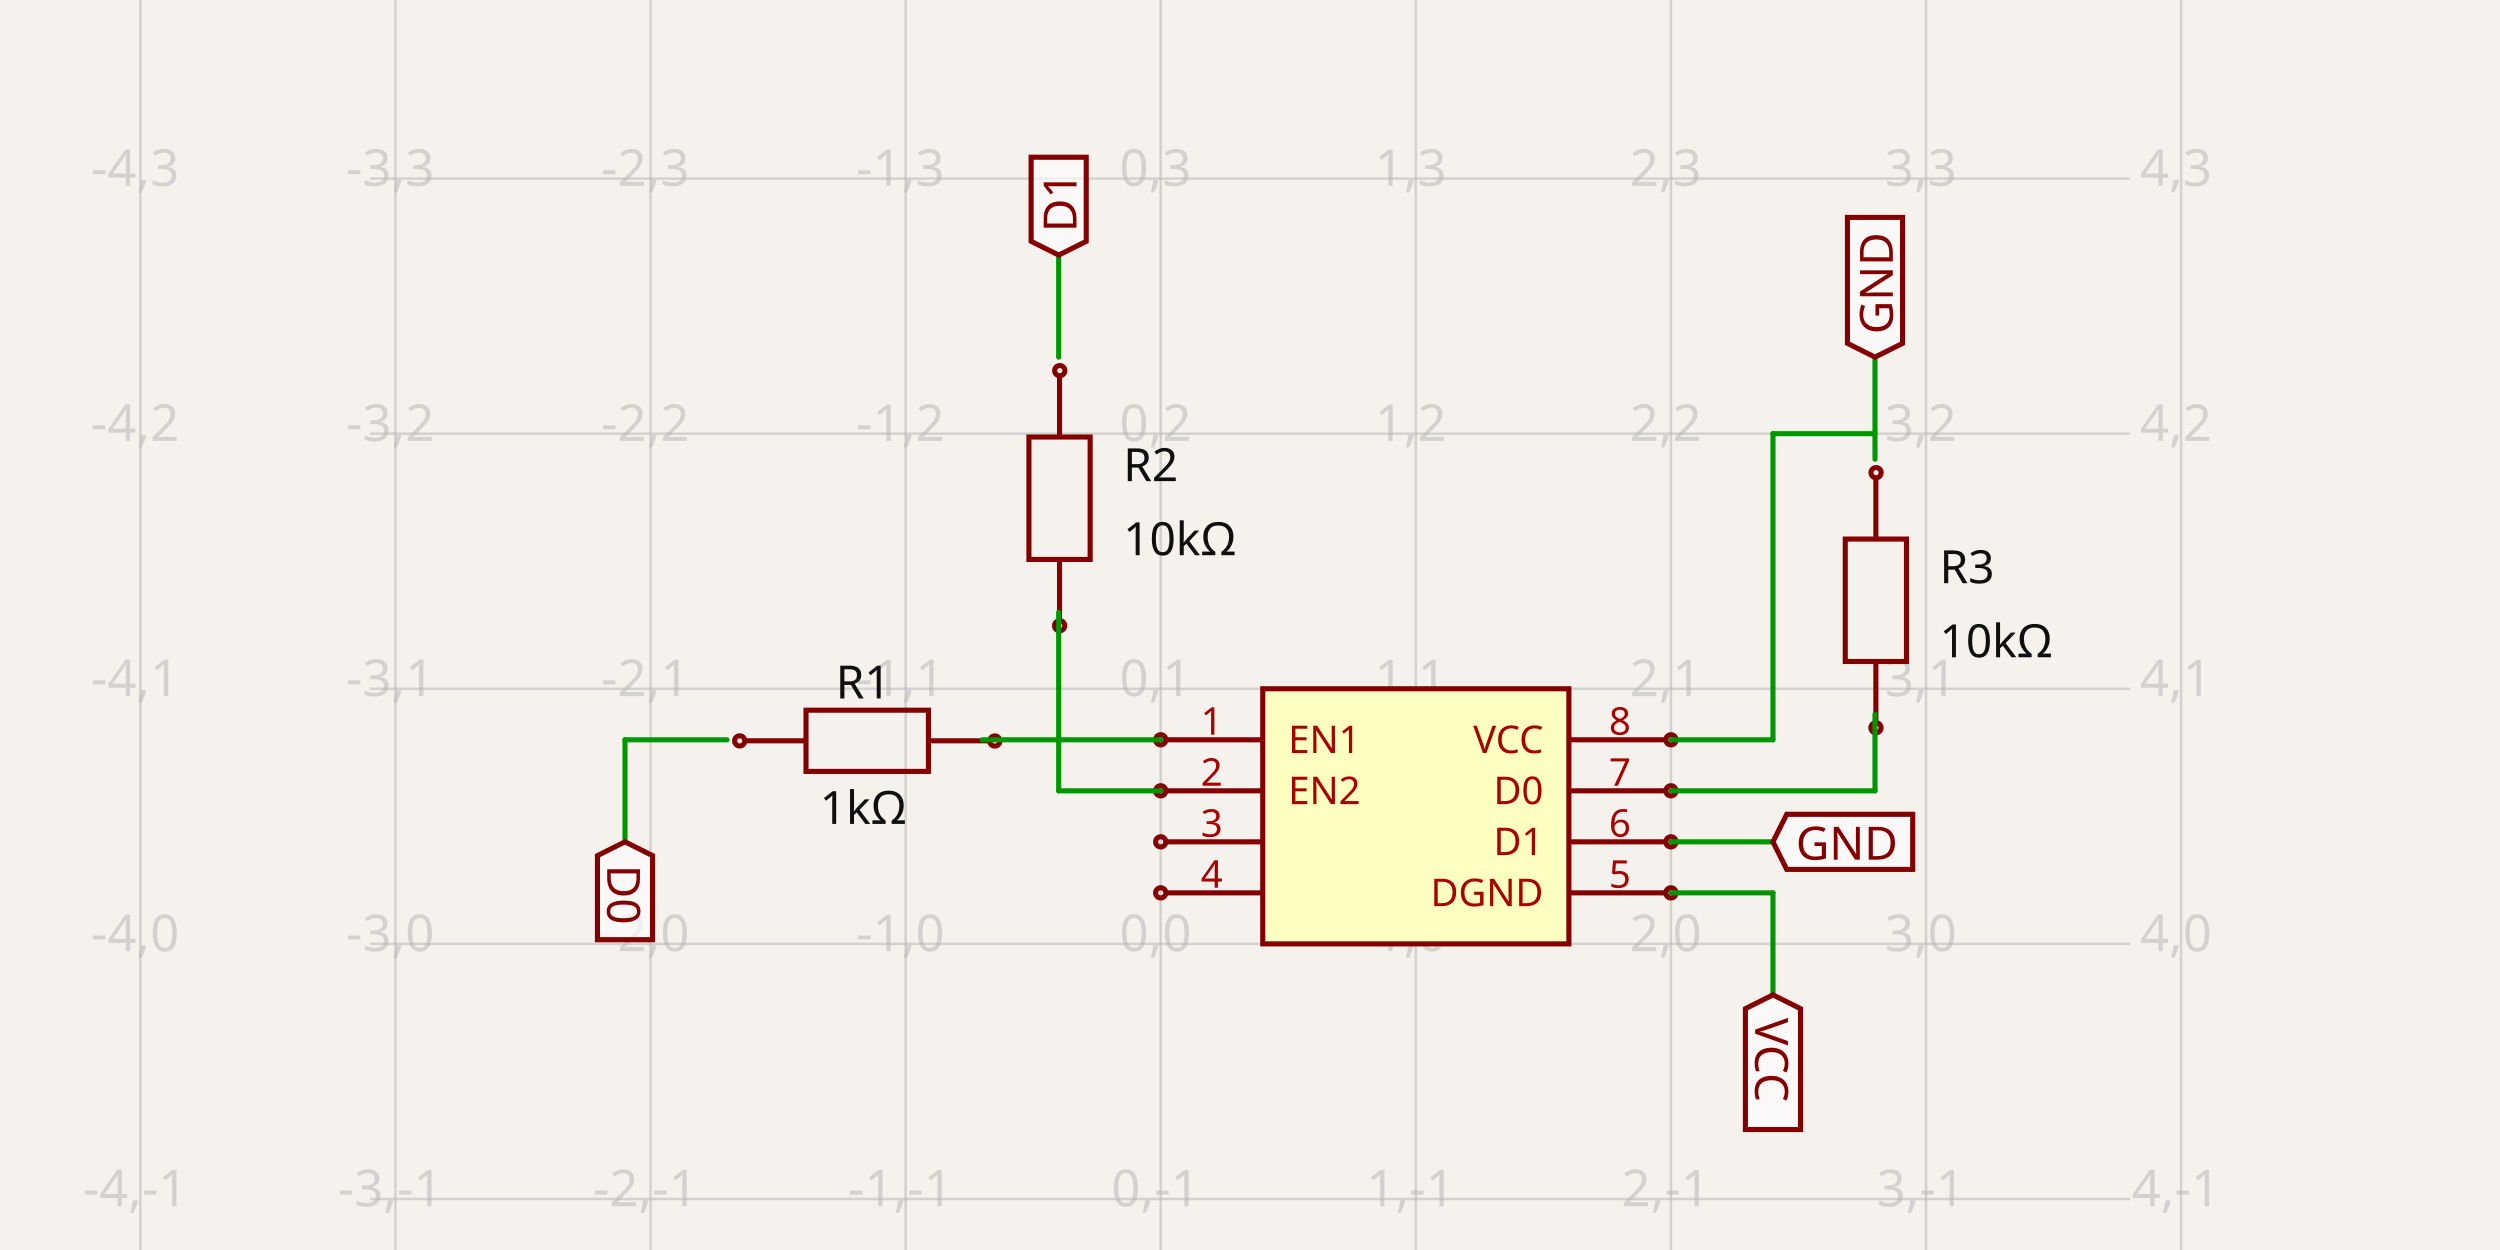
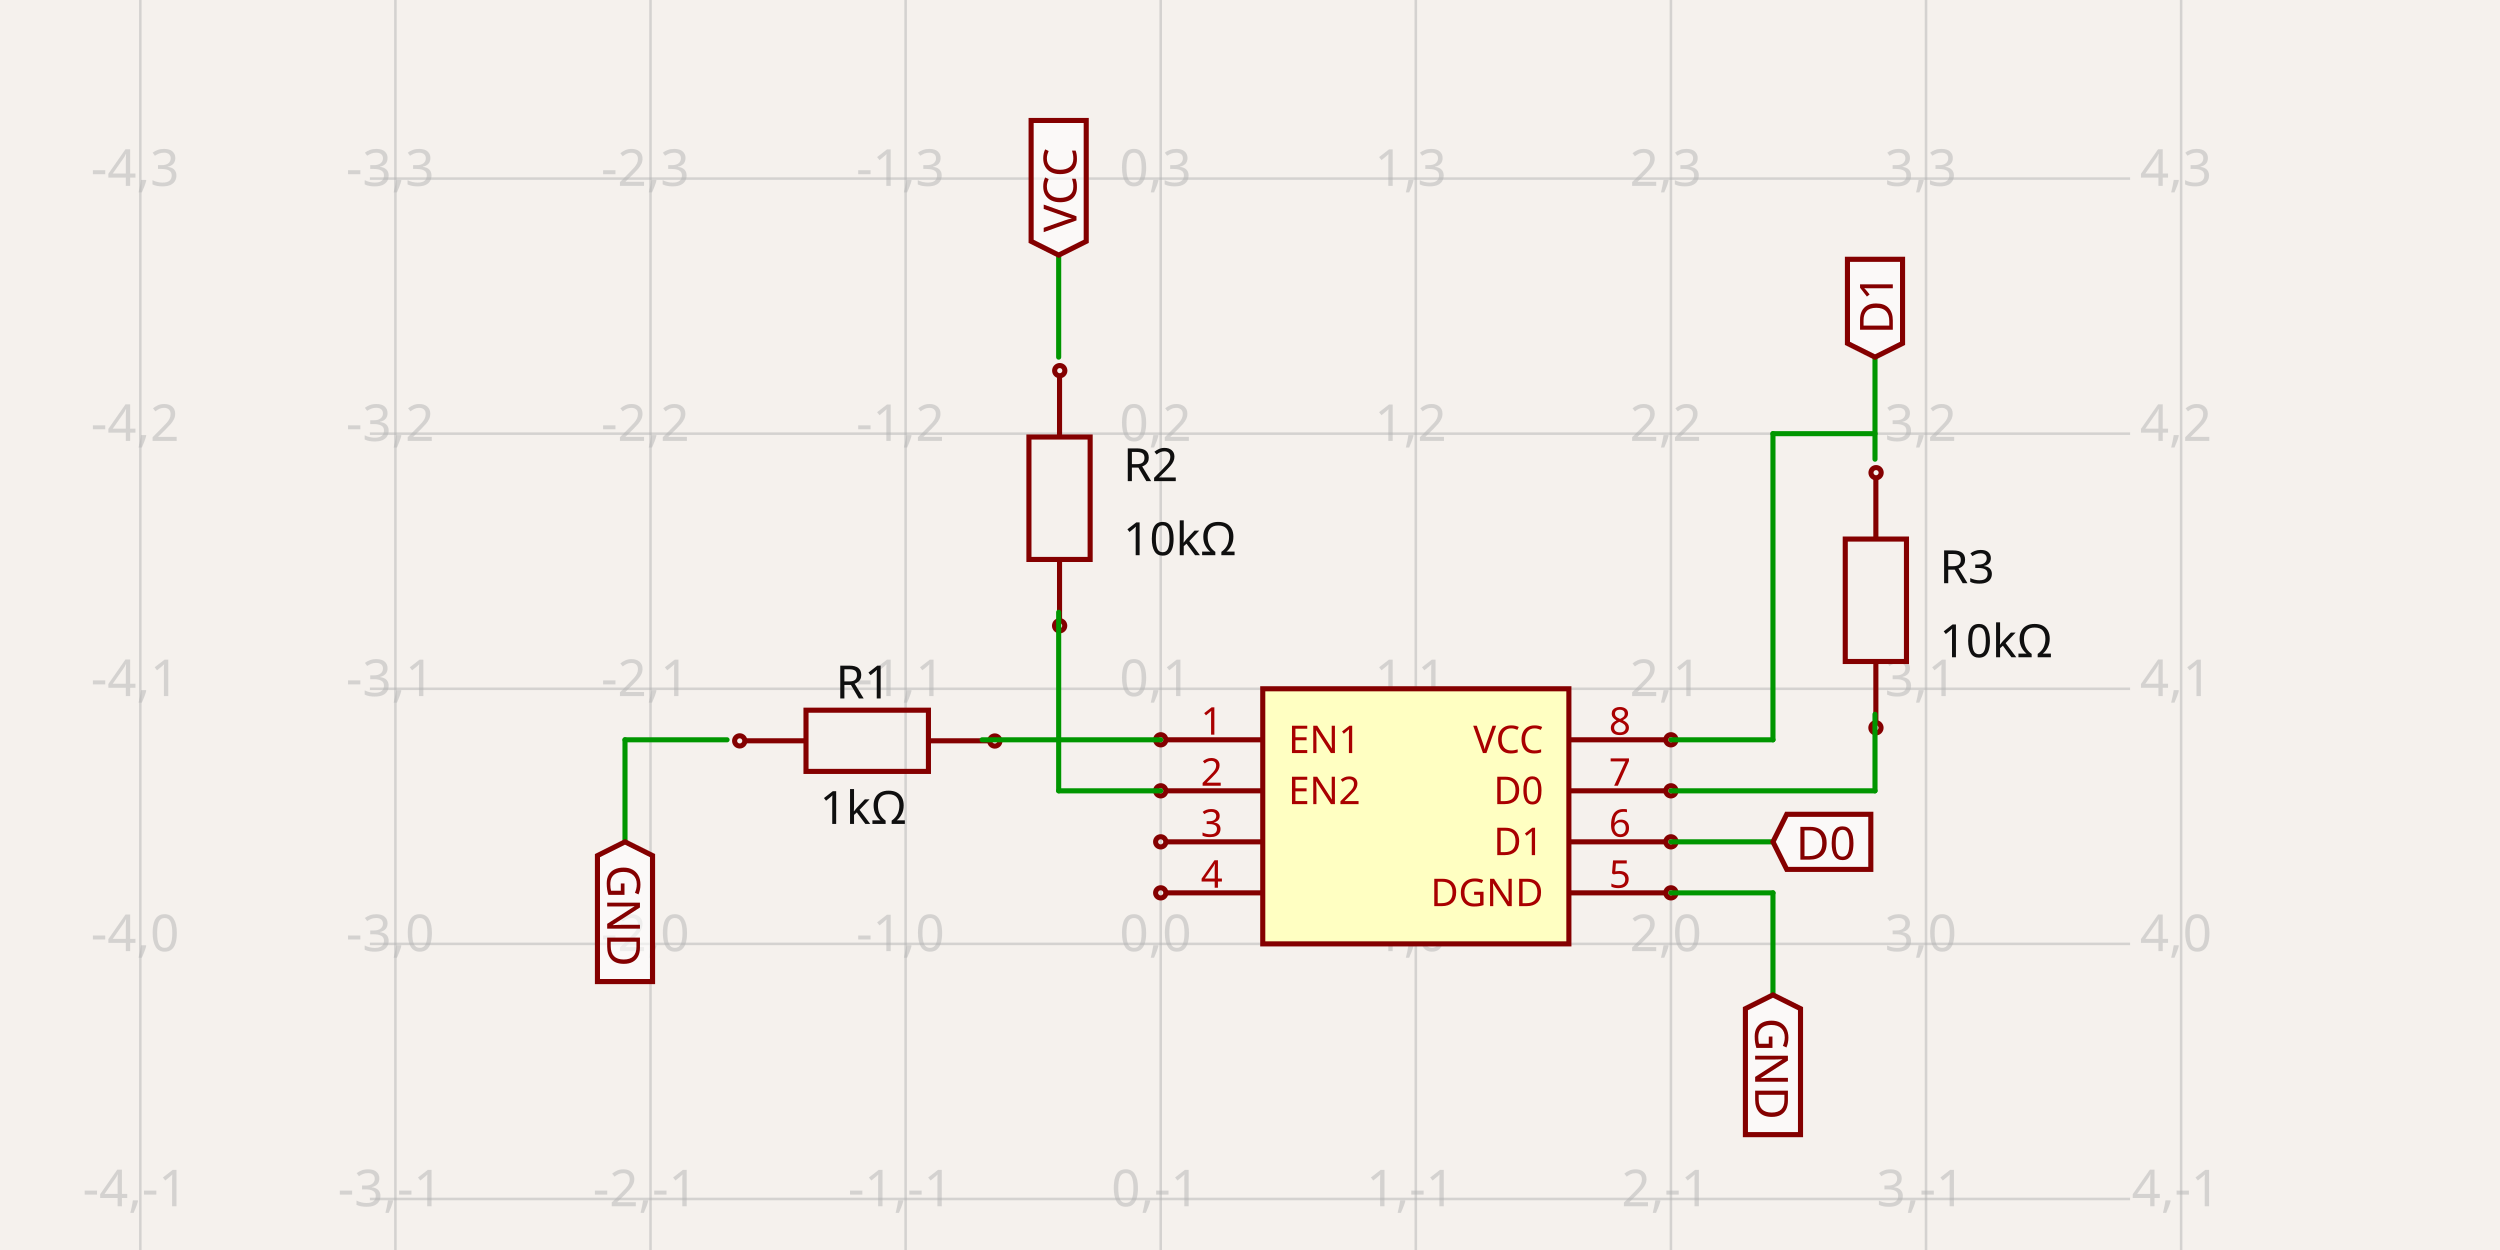
<svg xmlns="http://www.w3.org/2000/svg" width="1200" height="600" style="background-color: rgb(245, 241, 237)" data-real-to-screen-transform="matrix(122.4489795918,0,0,-122.4489795918,557.1428571429,453.0612244898)">
  <style>
              .boundary { fill: rgb(245, 241, 237); }
              .schematic-boundary { fill: none; stroke: #fff; }
              .component { fill: none; stroke: rgb(132, 0, 0); }
              .chip { fill: rgb(255, 255, 194); stroke: rgb(132, 0, 0); }
              .component-pin { fill: none; stroke: rgb(132, 0, 0); }
              .trace:hover {
                filter: invert(1);
              }
              .trace:hover .trace-crossing-outline {
                opacity: 0;
              }
              .text { font-family: sans-serif; fill: rgb(0, 150, 0); }
              .pin-number { fill: rgb(169, 0, 0); }
              .port-label { fill: rgb(0, 100, 100); }
              .component-name { fill: rgb(0, 100, 100); }
            </style>
  <rect class="boundary" x="0" y="0" width="1200" height="600" />
  <g class="grid">
    <line x1="67.347" y1="600" x2="67.347" y2="1.4000534065417014e-10" stroke="rgb(181, 181, 181)" stroke-width="1.224" stroke-opacity="0.5" />
    <line x1="189.796" y1="600" x2="189.796" y2="1.4000534065417014e-10" stroke="rgb(181, 181, 181)" stroke-width="1.224" stroke-opacity="0.5" />
    <line x1="312.245" y1="600" x2="312.245" y2="1.4000534065417014e-10" stroke="rgb(181, 181, 181)" stroke-width="1.224" stroke-opacity="0.5" />
    <line x1="434.694" y1="600" x2="434.694" y2="1.4000534065417014e-10" stroke="rgb(181, 181, 181)" stroke-width="1.224" stroke-opacity="0.5" />
    <line x1="557.143" y1="600" x2="557.143" y2="1.4000534065417014e-10" stroke="rgb(181, 181, 181)" stroke-width="1.224" stroke-opacity="0.5" />
    <line x1="679.592" y1="600" x2="679.592" y2="1.4000534065417014e-10" stroke="rgb(181, 181, 181)" stroke-width="1.224" stroke-opacity="0.5" />
    <line x1="802.041" y1="600" x2="802.041" y2="1.4000534065417014e-10" stroke="rgb(181, 181, 181)" stroke-width="1.224" stroke-opacity="0.5" />
    <line x1="924.49" y1="600" x2="924.49" y2="1.4000534065417014e-10" stroke="rgb(181, 181, 181)" stroke-width="1.224" stroke-opacity="0.5" />
    <line x1="1046.939" y1="600" x2="1046.939" y2="1.4000534065417014e-10" stroke="rgb(181, 181, 181)" stroke-width="1.224" stroke-opacity="0.5" />
    <line x1="177.551" y1="697.959" x2="1022.449" y2="697.959" stroke="rgb(181, 181, 181)" stroke-width="1.224" stroke-opacity="0.5" />
    <line x1="177.551" y1="575.51" x2="1022.449" y2="575.51" stroke="rgb(181, 181, 181)" stroke-width="1.224" stroke-opacity="0.5" />
    <line x1="177.551" y1="453.061" x2="1022.449" y2="453.061" stroke="rgb(181, 181, 181)" stroke-width="1.224" stroke-opacity="0.5" />
    <line x1="177.551" y1="330.612" x2="1022.449" y2="330.612" stroke="rgb(181, 181, 181)" stroke-width="1.224" stroke-opacity="0.5" />
    <line x1="177.551" y1="208.163" x2="1022.449" y2="208.163" stroke="rgb(181, 181, 181)" stroke-width="1.224" stroke-opacity="0.5" />
    <line x1="177.551" y1="85.714" x2="1022.449" y2="85.714" stroke="rgb(181, 181, 181)" stroke-width="1.224" stroke-opacity="0.5" />
    <line x1="177.551" y1="-36.735" x2="1022.449" y2="-36.735" stroke="rgb(181, 181, 181)" stroke-width="1.224" stroke-opacity="0.5" />
    <text x="64.847" y="692.959" fill="rgb(181, 181, 181)" font-size="24.49" fill-opacity="0.5" text-anchor="middle" dominant-baseline="middle" font-family="sans-serif">-4,-2</text>
    <text x="64.847" y="570.51" fill="rgb(181, 181, 181)" font-size="24.49" fill-opacity="0.5" text-anchor="middle" dominant-baseline="middle" font-family="sans-serif">-4,-1</text>
    <text x="64.847" y="448.061" fill="rgb(181, 181, 181)" font-size="24.49" fill-opacity="0.5" text-anchor="middle" dominant-baseline="middle" font-family="sans-serif">-4,0</text>
    <text x="64.847" y="325.612" fill="rgb(181, 181, 181)" font-size="24.49" fill-opacity="0.5" text-anchor="middle" dominant-baseline="middle" font-family="sans-serif">-4,1</text>
    <text x="64.847" y="203.163" fill="rgb(181, 181, 181)" font-size="24.49" fill-opacity="0.5" text-anchor="middle" dominant-baseline="middle" font-family="sans-serif">-4,2</text>
    <text x="64.847" y="80.714" fill="rgb(181, 181, 181)" font-size="24.49" fill-opacity="0.5" text-anchor="middle" dominant-baseline="middle" font-family="sans-serif">-4,3</text>
    <text x="64.847" y="-41.735" fill="rgb(181, 181, 181)" font-size="24.49" fill-opacity="0.5" text-anchor="middle" dominant-baseline="middle" font-family="sans-serif">-4,4</text>
    <text x="187.296" y="692.959" fill="rgb(181, 181, 181)" font-size="24.49" fill-opacity="0.5" text-anchor="middle" dominant-baseline="middle" font-family="sans-serif">-3,-2</text>
    <text x="187.296" y="570.51" fill="rgb(181, 181, 181)" font-size="24.49" fill-opacity="0.5" text-anchor="middle" dominant-baseline="middle" font-family="sans-serif">-3,-1</text>
    <text x="187.296" y="448.061" fill="rgb(181, 181, 181)" font-size="24.49" fill-opacity="0.5" text-anchor="middle" dominant-baseline="middle" font-family="sans-serif">-3,0</text>
    <text x="187.296" y="325.612" fill="rgb(181, 181, 181)" font-size="24.49" fill-opacity="0.5" text-anchor="middle" dominant-baseline="middle" font-family="sans-serif">-3,1</text>
    <text x="187.296" y="203.163" fill="rgb(181, 181, 181)" font-size="24.49" fill-opacity="0.5" text-anchor="middle" dominant-baseline="middle" font-family="sans-serif">-3,2</text>
    <text x="187.296" y="80.714" fill="rgb(181, 181, 181)" font-size="24.49" fill-opacity="0.5" text-anchor="middle" dominant-baseline="middle" font-family="sans-serif">-3,3</text>
    <text x="187.296" y="-41.735" fill="rgb(181, 181, 181)" font-size="24.49" fill-opacity="0.5" text-anchor="middle" dominant-baseline="middle" font-family="sans-serif">-3,4</text>
    <text x="309.745" y="692.959" fill="rgb(181, 181, 181)" font-size="24.49" fill-opacity="0.5" text-anchor="middle" dominant-baseline="middle" font-family="sans-serif">-2,-2</text>
    <text x="309.745" y="570.51" fill="rgb(181, 181, 181)" font-size="24.49" fill-opacity="0.5" text-anchor="middle" dominant-baseline="middle" font-family="sans-serif">-2,-1</text>
    <text x="309.745" y="448.061" fill="rgb(181, 181, 181)" font-size="24.49" fill-opacity="0.5" text-anchor="middle" dominant-baseline="middle" font-family="sans-serif">-2,0</text>
    <text x="309.745" y="325.612" fill="rgb(181, 181, 181)" font-size="24.49" fill-opacity="0.5" text-anchor="middle" dominant-baseline="middle" font-family="sans-serif">-2,1</text>
    <text x="309.745" y="203.163" fill="rgb(181, 181, 181)" font-size="24.49" fill-opacity="0.5" text-anchor="middle" dominant-baseline="middle" font-family="sans-serif">-2,2</text>
    <text x="309.745" y="80.714" fill="rgb(181, 181, 181)" font-size="24.49" fill-opacity="0.5" text-anchor="middle" dominant-baseline="middle" font-family="sans-serif">-2,3</text>
    <text x="309.745" y="-41.735" fill="rgb(181, 181, 181)" font-size="24.49" fill-opacity="0.5" text-anchor="middle" dominant-baseline="middle" font-family="sans-serif">-2,4</text>
    <text x="432.194" y="692.959" fill="rgb(181, 181, 181)" font-size="24.49" fill-opacity="0.5" text-anchor="middle" dominant-baseline="middle" font-family="sans-serif">-1,-2</text>
    <text x="432.194" y="570.51" fill="rgb(181, 181, 181)" font-size="24.49" fill-opacity="0.5" text-anchor="middle" dominant-baseline="middle" font-family="sans-serif">-1,-1</text>
    <text x="432.194" y="448.061" fill="rgb(181, 181, 181)" font-size="24.49" fill-opacity="0.5" text-anchor="middle" dominant-baseline="middle" font-family="sans-serif">-1,0</text>
    <text x="432.194" y="325.612" fill="rgb(181, 181, 181)" font-size="24.49" fill-opacity="0.5" text-anchor="middle" dominant-baseline="middle" font-family="sans-serif">-1,1</text>
    <text x="432.194" y="203.163" fill="rgb(181, 181, 181)" font-size="24.49" fill-opacity="0.5" text-anchor="middle" dominant-baseline="middle" font-family="sans-serif">-1,2</text>
    <text x="432.194" y="80.714" fill="rgb(181, 181, 181)" font-size="24.49" fill-opacity="0.5" text-anchor="middle" dominant-baseline="middle" font-family="sans-serif">-1,3</text>
    <text x="432.194" y="-41.735" fill="rgb(181, 181, 181)" font-size="24.49" fill-opacity="0.5" text-anchor="middle" dominant-baseline="middle" font-family="sans-serif">-1,4</text>
    <text x="554.643" y="692.959" fill="rgb(181, 181, 181)" font-size="24.49" fill-opacity="0.5" text-anchor="middle" dominant-baseline="middle" font-family="sans-serif">0,-2</text>
    <text x="554.643" y="570.51" fill="rgb(181, 181, 181)" font-size="24.49" fill-opacity="0.5" text-anchor="middle" dominant-baseline="middle" font-family="sans-serif">0,-1</text>
    <text x="554.643" y="448.061" fill="rgb(181, 181, 181)" font-size="24.49" fill-opacity="0.5" text-anchor="middle" dominant-baseline="middle" font-family="sans-serif">0,0</text>
    <text x="554.643" y="325.612" fill="rgb(181, 181, 181)" font-size="24.49" fill-opacity="0.5" text-anchor="middle" dominant-baseline="middle" font-family="sans-serif">0,1</text>
    <text x="554.643" y="203.163" fill="rgb(181, 181, 181)" font-size="24.49" fill-opacity="0.5" text-anchor="middle" dominant-baseline="middle" font-family="sans-serif">0,2</text>
    <text x="554.643" y="80.714" fill="rgb(181, 181, 181)" font-size="24.49" fill-opacity="0.5" text-anchor="middle" dominant-baseline="middle" font-family="sans-serif">0,3</text>
    <text x="554.643" y="-41.735" fill="rgb(181, 181, 181)" font-size="24.49" fill-opacity="0.5" text-anchor="middle" dominant-baseline="middle" font-family="sans-serif">0,4</text>
    <text x="677.092" y="692.959" fill="rgb(181, 181, 181)" font-size="24.49" fill-opacity="0.5" text-anchor="middle" dominant-baseline="middle" font-family="sans-serif">1,-2</text>
    <text x="677.092" y="570.51" fill="rgb(181, 181, 181)" font-size="24.49" fill-opacity="0.5" text-anchor="middle" dominant-baseline="middle" font-family="sans-serif">1,-1</text>
    <text x="677.092" y="448.061" fill="rgb(181, 181, 181)" font-size="24.49" fill-opacity="0.5" text-anchor="middle" dominant-baseline="middle" font-family="sans-serif">1,0</text>
    <text x="677.092" y="325.612" fill="rgb(181, 181, 181)" font-size="24.49" fill-opacity="0.5" text-anchor="middle" dominant-baseline="middle" font-family="sans-serif">1,1</text>
    <text x="677.092" y="203.163" fill="rgb(181, 181, 181)" font-size="24.49" fill-opacity="0.5" text-anchor="middle" dominant-baseline="middle" font-family="sans-serif">1,2</text>
    <text x="677.092" y="80.714" fill="rgb(181, 181, 181)" font-size="24.49" fill-opacity="0.5" text-anchor="middle" dominant-baseline="middle" font-family="sans-serif">1,3</text>
    <text x="677.092" y="-41.735" fill="rgb(181, 181, 181)" font-size="24.49" fill-opacity="0.5" text-anchor="middle" dominant-baseline="middle" font-family="sans-serif">1,4</text>
    <text x="799.541" y="692.959" fill="rgb(181, 181, 181)" font-size="24.49" fill-opacity="0.5" text-anchor="middle" dominant-baseline="middle" font-family="sans-serif">2,-2</text>
    <text x="799.541" y="570.51" fill="rgb(181, 181, 181)" font-size="24.49" fill-opacity="0.5" text-anchor="middle" dominant-baseline="middle" font-family="sans-serif">2,-1</text>
    <text x="799.541" y="448.061" fill="rgb(181, 181, 181)" font-size="24.49" fill-opacity="0.5" text-anchor="middle" dominant-baseline="middle" font-family="sans-serif">2,0</text>
    <text x="799.541" y="325.612" fill="rgb(181, 181, 181)" font-size="24.49" fill-opacity="0.5" text-anchor="middle" dominant-baseline="middle" font-family="sans-serif">2,1</text>
    <text x="799.541" y="203.163" fill="rgb(181, 181, 181)" font-size="24.49" fill-opacity="0.5" text-anchor="middle" dominant-baseline="middle" font-family="sans-serif">2,2</text>
    <text x="799.541" y="80.714" fill="rgb(181, 181, 181)" font-size="24.49" fill-opacity="0.5" text-anchor="middle" dominant-baseline="middle" font-family="sans-serif">2,3</text>
    <text x="799.541" y="-41.735" fill="rgb(181, 181, 181)" font-size="24.49" fill-opacity="0.5" text-anchor="middle" dominant-baseline="middle" font-family="sans-serif">2,4</text>
    <text x="921.99" y="692.959" fill="rgb(181, 181, 181)" font-size="24.49" fill-opacity="0.5" text-anchor="middle" dominant-baseline="middle" font-family="sans-serif">3,-2</text>
    <text x="921.99" y="570.51" fill="rgb(181, 181, 181)" font-size="24.49" fill-opacity="0.5" text-anchor="middle" dominant-baseline="middle" font-family="sans-serif">3,-1</text>
    <text x="921.99" y="448.061" fill="rgb(181, 181, 181)" font-size="24.49" fill-opacity="0.5" text-anchor="middle" dominant-baseline="middle" font-family="sans-serif">3,0</text>
    <text x="921.99" y="325.612" fill="rgb(181, 181, 181)" font-size="24.49" fill-opacity="0.5" text-anchor="middle" dominant-baseline="middle" font-family="sans-serif">3,1</text>
    <text x="921.99" y="203.163" fill="rgb(181, 181, 181)" font-size="24.49" fill-opacity="0.5" text-anchor="middle" dominant-baseline="middle" font-family="sans-serif">3,2</text>
    <text x="921.99" y="80.714" fill="rgb(181, 181, 181)" font-size="24.49" fill-opacity="0.5" text-anchor="middle" dominant-baseline="middle" font-family="sans-serif">3,3</text>
    <text x="921.99" y="-41.735" fill="rgb(181, 181, 181)" font-size="24.49" fill-opacity="0.5" text-anchor="middle" dominant-baseline="middle" font-family="sans-serif">3,4</text>
    <text x="1044.439" y="692.959" fill="rgb(181, 181, 181)" font-size="24.49" fill-opacity="0.5" text-anchor="middle" dominant-baseline="middle" font-family="sans-serif">4,-2</text>
    <text x="1044.439" y="570.51" fill="rgb(181, 181, 181)" font-size="24.49" fill-opacity="0.5" text-anchor="middle" dominant-baseline="middle" font-family="sans-serif">4,-1</text>
    <text x="1044.439" y="448.061" fill="rgb(181, 181, 181)" font-size="24.49" fill-opacity="0.5" text-anchor="middle" dominant-baseline="middle" font-family="sans-serif">4,0</text>
    <text x="1044.439" y="325.612" fill="rgb(181, 181, 181)" font-size="24.49" fill-opacity="0.5" text-anchor="middle" dominant-baseline="middle" font-family="sans-serif">4,1</text>
    <text x="1044.439" y="203.163" fill="rgb(181, 181, 181)" font-size="24.49" fill-opacity="0.5" text-anchor="middle" dominant-baseline="middle" font-family="sans-serif">4,2</text>
    <text x="1044.439" y="80.714" fill="rgb(181, 181, 181)" font-size="24.49" fill-opacity="0.5" text-anchor="middle" dominant-baseline="middle" font-family="sans-serif">4,3</text>
    <text x="1044.439" y="-41.735" fill="rgb(181, 181, 181)" font-size="24.49" fill-opacity="0.5" text-anchor="middle" dominant-baseline="middle" font-family="sans-serif">4,4</text>
  </g>
  <g data-circuit-json-type="schematic_component" data-schematic-component-id="schematic_component_0">
    <rect class="component chip" x="606.122" y="330.612" width="146.939" height="122.449" stroke-width="2.449px" fill="rgb(255, 255, 194)" stroke="rgb(132, 0, 0)" />
    <rect class="component-overlay" x="606.122" y="330.612" width="146.939" height="122.449" fill="transparent" />
    <line class="component-pin" x1="559.592" y1="355.102" x2="606.122" y2="355.102" stroke-width="2.449px" />
    <circle class="component-pin" cx="557.143" cy="355.102" r="2.449" stroke-width="2.449px" />
    <text class="pin-number" x="581.633" y="352.653" style="font-family: sans-serif;" fill="rgb(169, 0, 0)" text-anchor="middle" dominant-baseline="auto" font-size="18.367px" transform="">1</text>
    <text class="pin-number" x="618.367" y="355.102" style="font-family: sans-serif;" fill="rgb(169, 0, 0)" text-anchor="start" dominant-baseline="middle" font-size="18.367px" transform="">EN1</text>
    <line class="component-pin" x1="559.592" y1="379.592" x2="606.122" y2="379.592" stroke-width="2.449px" />
    <circle class="component-pin" cx="557.143" cy="379.592" r="2.449" stroke-width="2.449px" />
    <text class="pin-number" x="581.633" y="377.143" style="font-family: sans-serif;" fill="rgb(169, 0, 0)" text-anchor="middle" dominant-baseline="auto" font-size="18.367px" transform="">2</text>
    <text class="pin-number" x="618.367" y="379.592" style="font-family: sans-serif;" fill="rgb(169, 0, 0)" text-anchor="start" dominant-baseline="middle" font-size="18.367px" transform="">EN2</text>
    <line class="component-pin" x1="799.592" y1="428.571" x2="753.061" y2="428.571" stroke-width="2.449px" />
    <circle class="component-pin" cx="802.041" cy="428.571" r="2.449" stroke-width="2.449px" />
    <text class="pin-number" x="777.551" y="426.122" style="font-family: sans-serif;" fill="rgb(169, 0, 0)" text-anchor="middle" dominant-baseline="auto" font-size="18.367px" transform="">5</text>
    <text class="pin-number" x="740.816" y="428.571" style="font-family: sans-serif;" fill="rgb(169, 0, 0)" text-anchor="end" dominant-baseline="middle" font-size="18.367px" transform="">DGND</text>
    <line class="component-pin" x1="799.592" y1="404.082" x2="753.061" y2="404.082" stroke-width="2.449px" />
    <circle class="component-pin" cx="802.041" cy="404.082" r="2.449" stroke-width="2.449px" />
    <text class="pin-number" x="777.551" y="401.633" style="font-family: sans-serif;" fill="rgb(169, 0, 0)" text-anchor="middle" dominant-baseline="auto" font-size="18.367px" transform="">6</text>
    <text class="pin-number" x="740.816" y="404.082" style="font-family: sans-serif;" fill="rgb(169, 0, 0)" text-anchor="end" dominant-baseline="middle" font-size="18.367px" transform="">D1</text>
    <line class="component-pin" x1="799.592" y1="379.592" x2="753.061" y2="379.592" stroke-width="2.449px" />
    <circle class="component-pin" cx="802.041" cy="379.592" r="2.449" stroke-width="2.449px" />
    <text class="pin-number" x="777.551" y="377.143" style="font-family: sans-serif;" fill="rgb(169, 0, 0)" text-anchor="middle" dominant-baseline="auto" font-size="18.367px" transform="">7</text>
    <text class="pin-number" x="740.816" y="379.592" style="font-family: sans-serif;" fill="rgb(169, 0, 0)" text-anchor="end" dominant-baseline="middle" font-size="18.367px" transform="">D0</text>
    <line class="component-pin" x1="799.592" y1="355.102" x2="753.061" y2="355.102" stroke-width="2.449px" />
    <circle class="component-pin" cx="802.041" cy="355.102" r="2.449" stroke-width="2.449px" />
    <text class="pin-number" x="777.551" y="352.653" style="font-family: sans-serif;" fill="rgb(169, 0, 0)" text-anchor="middle" dominant-baseline="auto" font-size="18.367px" transform="">8</text>
    <text class="pin-number" x="740.816" y="355.102" style="font-family: sans-serif;" fill="rgb(169, 0, 0)" text-anchor="end" dominant-baseline="middle" font-size="18.367px" transform="">VCC</text>
    <line class="component-pin" x1="559.592" y1="404.082" x2="606.122" y2="404.082" stroke-width="2.449px" />
    <circle class="component-pin" cx="557.143" cy="404.082" r="2.449" stroke-width="2.449px" />
    <text class="pin-number" x="581.633" y="401.633" style="font-family: sans-serif;" fill="rgb(169, 0, 0)" text-anchor="middle" dominant-baseline="auto" font-size="18.367px" transform="">3</text>
    <line class="component-pin" x1="559.592" y1="428.571" x2="606.122" y2="428.571" stroke-width="2.449px" />
    <circle class="component-pin" cx="557.143" cy="428.571" r="2.449" stroke-width="2.449px" />
    <text class="pin-number" x="581.633" y="426.122" style="font-family: sans-serif;" fill="rgb(169, 0, 0)" text-anchor="middle" dominant-baseline="auto" font-size="18.367px" transform="">4</text>
  </g>
  <g data-circuit-json-type="schematic_component" data-schematic-component-id="schematic_component_1">
    <rect class="component-overlay" x="357.497" y="340.892" width="117.535" height="29.384" fill="transparent" />
    <path d="M 357.497 355.584 L 386.881 355.584" stroke="rgb(132, 0, 0)" fill="none" stroke-width="2.449px" />
    <path d="M 445.648 355.584 L 475.032 355.584" stroke="rgb(132, 0, 0)" fill="none" stroke-width="2.449px" />
    <path d="M 416.265 340.892 L 445.648 340.892 L 445.648 370.276 L 386.881 370.276 L 386.881 340.892 L 416.265 340.892" stroke="rgb(132, 0, 0)" fill="none" stroke-width="2.449px" />
    <text x="414.342" y="335.252" fill="rgb(15, 15, 15)" font-family="sans-serif" text-anchor="middle" dominant-baseline="auto" font-size="22.041px">R1</text>
    <text x="414.342" y="378.395" fill="rgb(15, 15, 15)" font-family="sans-serif" text-anchor="middle" dominant-baseline="hanging" font-size="22.041px">1kΩ</text>
    <circle cx="355.061" cy="355.624" r="2.449px" stroke-width="2.449px" fill="none" stroke="rgb(132, 0, 0)" />
    <circle cx="477.51" cy="355.685" r="2.449px" stroke-width="2.449px" fill="none" stroke="rgb(132, 0, 0)" />
  </g>
  <g data-circuit-json-type="schematic_component" data-schematic-component-id="schematic_component_2">
    <rect class="component-overlay" x="493.887" y="180.386" width="29.384" height="117.535" fill="transparent" />
    <path d="M 508.579 297.921 L 508.579 268.537" stroke="rgb(132, 0, 0)" fill="none" stroke-width="2.449px" />
    <path d="M 508.579 209.77 L 508.579 180.386" stroke="rgb(132, 0, 0)" fill="none" stroke-width="2.449px" />
    <path d="M 493.887 239.153 L 493.887 209.77 L 523.27 209.77 L 523.27 268.537 L 493.887 268.537 L 493.887 239.153" stroke="rgb(132, 0, 0)" fill="none" stroke-width="2.449px" />
    <text x="539.188" y="223.307" fill="rgb(15, 15, 15)" font-family="sans-serif" text-anchor="start" dominant-baseline="middle" font-size="22.041px">R2</text>
    <text x="539.188" y="258.845" fill="rgb(15, 15, 15)" font-family="sans-serif" text-anchor="start" dominant-baseline="middle" font-size="22.041px">10kΩ</text>
    <circle cx="508.618" cy="300.357" r="2.449px" stroke-width="2.449px" fill="none" stroke="rgb(132, 0, 0)" />
    <circle cx="508.679" cy="177.908" r="2.449px" stroke-width="2.449px" fill="none" stroke="rgb(132, 0, 0)" />
  </g>
  <g data-circuit-json-type="schematic_component" data-schematic-component-id="schematic_component_3">
    <rect class="component-overlay" x="885.723" y="229.366" width="29.384" height="117.535" fill="transparent" />
    <path d="M 900.415 346.9 L 900.415 317.517" stroke="rgb(132, 0, 0)" fill="none" stroke-width="2.449px" />
    <path d="M 900.415 258.749 L 900.415 229.366" stroke="rgb(132, 0, 0)" fill="none" stroke-width="2.449px" />
    <path d="M 885.723 288.133 L 885.723 258.749 L 915.107 258.749 L 915.107 317.517 L 885.723 317.517 L 885.723 288.133" stroke="rgb(132, 0, 0)" fill="none" stroke-width="2.449px" />
    <text x="931.024" y="272.287" fill="rgb(15, 15, 15)" font-family="sans-serif" text-anchor="start" dominant-baseline="middle" font-size="22.041px">R3</text>
    <text x="931.024" y="307.825" fill="rgb(15, 15, 15)" font-family="sans-serif" text-anchor="start" dominant-baseline="middle" font-size="22.041px">10kΩ</text>
    <circle cx="900.455" cy="349.337" r="2.449px" stroke-width="2.449px" fill="none" stroke="rgb(132, 0, 0)" />
    <circle cx="900.516" cy="226.888" r="2.449px" stroke-width="2.449px" fill="none" stroke="rgb(132, 0, 0)" />
  </g>
  <g class="trace" data-circuit-json-type="schematic_trace" data-schematic-trace-id="asd">
    <path d="M 557.143 355.102 L 471.429 355.102" class="trace-invisible-hover-outline" stroke="rgb(0, 150, 0)" fill="none" stroke-width="19.592px" stroke-linecap="round" opacity="0" stroke-linejoin="round" />
    <path d="M 557.143 355.102 L 471.429 355.102" stroke="rgb(0, 150, 0)" fill="none" stroke-width="2.449px" stroke-linecap="round" stroke-linejoin="round" />
  </g>
  <g class="trace" data-circuit-json-type="schematic_trace" data-schematic-trace-id="asd">
    <path d="M 348.98 355.102 L 300 355.102" class="trace-invisible-hover-outline" stroke="rgb(0, 150, 0)" fill="none" stroke-width="19.592px" stroke-linecap="round" opacity="0" stroke-linejoin="round" />
    <path d="M 348.98 355.102 L 300 355.102" stroke="rgb(0, 150, 0)" fill="none" stroke-width="2.449px" stroke-linecap="round" stroke-linejoin="round" />
  </g>
  <g class="trace" data-circuit-json-type="schematic_trace" data-schematic-trace-id="asd">
    <path d="M 300 355.102 L 300 404.082" class="trace-invisible-hover-outline" stroke="rgb(0, 150, 0)" fill="none" stroke-width="19.592px" stroke-linecap="round" opacity="0" stroke-linejoin="round" />
    <path d="M 300 355.102 L 300 404.082" stroke="rgb(0, 150, 0)" fill="none" stroke-width="2.449px" stroke-linecap="round" stroke-linejoin="round" />
  </g>
  <g class="trace" data-circuit-json-type="schematic_trace" data-schematic-trace-id="asd">
    <path d="M 557.143 379.592 L 508.163 379.592" class="trace-invisible-hover-outline" stroke="rgb(0, 150, 0)" fill="none" stroke-width="19.592px" stroke-linecap="round" opacity="0" stroke-linejoin="round" />
    <path d="M 557.143 379.592 L 508.163 379.592" stroke="rgb(0, 150, 0)" fill="none" stroke-width="2.449px" stroke-linecap="round" stroke-linejoin="round" />
  </g>
  <g class="trace" data-circuit-json-type="schematic_trace" data-schematic-trace-id="asd">
    <path d="M 508.163 379.592 L 508.163 293.878" class="trace-invisible-hover-outline" stroke="rgb(0, 150, 0)" fill="none" stroke-width="19.592px" stroke-linecap="round" opacity="0" stroke-linejoin="round" />
    <path d="M 508.163 379.592 L 508.163 293.878" stroke="rgb(0, 150, 0)" fill="none" stroke-width="2.449px" stroke-linecap="round" stroke-linejoin="round" />
  </g>
  <g class="trace" data-circuit-json-type="schematic_trace" data-schematic-trace-id="asd">
    <path d="M 508.163 171.429 L 508.163 122.449" class="trace-invisible-hover-outline" stroke="rgb(0, 150, 0)" fill="none" stroke-width="19.592px" stroke-linecap="round" opacity="0" stroke-linejoin="round" />
    <path d="M 508.163 171.429 L 508.163 122.449" stroke="rgb(0, 150, 0)" fill="none" stroke-width="2.449px" stroke-linecap="round" stroke-linejoin="round" />
  </g>
  <g class="trace" data-circuit-json-type="schematic_trace" data-schematic-trace-id="asd">
    <path d="M 802.041 355.102 L 851.02 355.102" class="trace-invisible-hover-outline" stroke="rgb(0, 150, 0)" fill="none" stroke-width="19.592px" stroke-linecap="round" opacity="0" stroke-linejoin="round" />
    <path d="M 802.041 355.102 L 851.02 355.102" stroke="rgb(0, 150, 0)" fill="none" stroke-width="2.449px" stroke-linecap="round" stroke-linejoin="round" />
  </g>
  <g class="trace" data-circuit-json-type="schematic_trace" data-schematic-trace-id="asd">
    <path d="M 851.02 355.102 L 851.02 208.163" class="trace-invisible-hover-outline" stroke="rgb(0, 150, 0)" fill="none" stroke-width="19.592px" stroke-linecap="round" opacity="0" stroke-linejoin="round" />
    <path d="M 851.02 355.102 L 851.02 208.163" stroke="rgb(0, 150, 0)" fill="none" stroke-width="2.449px" stroke-linecap="round" stroke-linejoin="round" />
  </g>
  <g class="trace" data-circuit-json-type="schematic_trace" data-schematic-trace-id="asd">
    <path d="M 851.02 208.163 L 900 208.163" class="trace-invisible-hover-outline" stroke="rgb(0, 150, 0)" fill="none" stroke-width="19.592px" stroke-linecap="round" opacity="0" stroke-linejoin="round" />
    <path d="M 851.02 208.163 L 900 208.163" stroke="rgb(0, 150, 0)" fill="none" stroke-width="2.449px" stroke-linecap="round" stroke-linejoin="round" />
  </g>
  <g class="trace" data-circuit-json-type="schematic_trace" data-schematic-trace-id="asd">
    <path d="M 802.041 379.592 L 900 379.592" class="trace-invisible-hover-outline" stroke="rgb(0, 150, 0)" fill="none" stroke-width="19.592px" stroke-linecap="round" opacity="0" stroke-linejoin="round" />
    <path d="M 802.041 379.592 L 900 379.592" stroke="rgb(0, 150, 0)" fill="none" stroke-width="2.449px" stroke-linecap="round" stroke-linejoin="round" />
  </g>
  <g class="trace" data-circuit-json-type="schematic_trace" data-schematic-trace-id="asd">
    <path d="M 900 379.592 L 900 342.857" class="trace-invisible-hover-outline" stroke="rgb(0, 150, 0)" fill="none" stroke-width="19.592px" stroke-linecap="round" opacity="0" stroke-linejoin="round" />
    <path d="M 900 379.592 L 900 342.857" stroke="rgb(0, 150, 0)" fill="none" stroke-width="2.449px" stroke-linecap="round" stroke-linejoin="round" />
  </g>
  <g class="trace" data-circuit-json-type="schematic_trace" data-schematic-trace-id="asd">
    <path d="M 900 220.408 L 900 171.429" class="trace-invisible-hover-outline" stroke="rgb(0, 150, 0)" fill="none" stroke-width="19.592px" stroke-linecap="round" opacity="0" stroke-linejoin="round" />
    <path d="M 900 220.408 L 900 171.429" stroke="rgb(0, 150, 0)" fill="none" stroke-width="2.449px" stroke-linecap="round" stroke-linejoin="round" />
  </g>
  <g class="trace" data-circuit-json-type="schematic_trace" data-schematic-trace-id="asd">
    <path d="M 802.041 404.082 L 851.02 404.082" class="trace-invisible-hover-outline" stroke="rgb(0, 150, 0)" fill="none" stroke-width="19.592px" stroke-linecap="round" opacity="0" stroke-linejoin="round" />
    <path d="M 802.041 404.082 L 851.02 404.082" stroke="rgb(0, 150, 0)" fill="none" stroke-width="2.449px" stroke-linecap="round" stroke-linejoin="round" />
  </g>
  <g class="trace" data-circuit-json-type="schematic_trace" data-schematic-trace-id="asd">
    <path d="M 802.041 428.571 L 851.02 428.571" class="trace-invisible-hover-outline" stroke="rgb(0, 150, 0)" fill="none" stroke-width="19.592px" stroke-linecap="round" opacity="0" stroke-linejoin="round" />
    <path d="M 802.041 428.571 L 851.02 428.571" stroke="rgb(0, 150, 0)" fill="none" stroke-width="2.449px" stroke-linecap="round" stroke-linejoin="round" />
  </g>
  <g class="trace" data-circuit-json-type="schematic_trace" data-schematic-trace-id="asd">
    <path d="M 851.02 428.571 L 851.02 477.551" class="trace-invisible-hover-outline" stroke="rgb(0, 150, 0)" fill="none" stroke-width="19.592px" stroke-linecap="round" opacity="0" stroke-linejoin="round" />
    <path d="M 851.02 428.571 L 851.02 477.551" stroke="rgb(0, 150, 0)" fill="none" stroke-width="2.449px" stroke-linecap="round" stroke-linejoin="round" />
  </g>
-   <path class="net-label" d="     M 300,404.082     L 313.224,410.694     L 313.224,451.053     L 286.776,451.053     L 286.776,410.694     Z   " fill="rgba(255, 255, 255, 0.6)" stroke="rgb(132, 0, 0)" stroke-width="2.449px" />
-   <text class="net-label-text" x="300" y="415.102" fill="rgb(132, 0, 0)" text-anchor="start" dominant-baseline="central" font-family="sans-serif" font-variant-numeric="tabular-nums" font-size="22.041px" transform="rotate(90 300 415.102)">D0</text>
-   <path class="net-label" d="     M 508.163,122.449     L 494.939,115.837     L 494.939,75.478     L 521.388,75.478     L 521.388,115.837     Z   " fill="rgba(255, 255, 255, 0.6)" stroke="rgb(132, 0, 0)" stroke-width="2.449px" />
-   <text class="net-label-text" x="508.163" y="111.429" fill="rgb(132, 0, 0)" text-anchor="start" dominant-baseline="central" font-family="sans-serif" font-variant-numeric="tabular-nums" font-size="22.041px" transform="rotate(-90 508.1633 111.4286)">D1</text>
-   <path class="net-label" d="     M 900,171.429     L 886.776,164.816     L 886.776,104.359     L 913.224,104.359     L 913.224,164.816     Z   " fill="rgba(255, 255, 255, 0.6)" stroke="rgb(132, 0, 0)" stroke-width="2.449px" />
-   <text class="net-label-text" x="900" y="160.408" fill="rgb(132, 0, 0)" text-anchor="start" dominant-baseline="central" font-family="sans-serif" font-variant-numeric="tabular-nums" font-size="22.041px" transform="rotate(-90 900 160.4082)">GND</text>
-   <path class="net-label" d="     M 851.02,404.082     L 857.633,390.857     L 918.09,390.857     L 918.09,417.306     L 857.633,417.306     Z   " fill="rgba(255, 255, 255, 0.6)" stroke="rgb(132, 0, 0)" stroke-width="2.449px" />
-   <text class="net-label-text" x="862.041" y="404.082" fill="rgb(132, 0, 0)" text-anchor="start" dominant-baseline="central" font-family="sans-serif" font-variant-numeric="tabular-nums" font-size="22.041px" transform="">GND</text>
-   <path class="net-label" d="     M 851.02,477.551     L 864.245,484.163     L 864.245,542.171     L 837.796,542.171     L 837.796,484.163     Z   " fill="rgba(255, 255, 255, 0.6)" stroke="rgb(132, 0, 0)" stroke-width="2.449px" />
-   <text class="net-label-text" x="851.02" y="488.571" fill="rgb(132, 0, 0)" text-anchor="start" dominant-baseline="central" font-family="sans-serif" font-variant-numeric="tabular-nums" font-size="22.041px" transform="rotate(90 851.0204 488.5714)">VCC</text>
+   <path class="net-label" d="     M 300,404.082     L 313.224,410.694     L 313.224,471.151     L 286.776,471.151     L 286.776,410.694     Z   " fill="rgba(255, 255, 255, 0.6)" stroke="rgb(132, 0, 0)" stroke-width="2.449px" />
+   <text class="net-label-text" x="300" y="415.102" fill="rgb(132, 0, 0)" text-anchor="start" dominant-baseline="central" font-family="sans-serif" font-variant-numeric="tabular-nums" font-size="22.041px" transform="rotate(90 300 415.102)">GND</text>
+   <path class="net-label" d="     M 508.163,122.449     L 494.939,115.837     L 494.939,57.829     L 521.388,57.829     L 521.388,115.837     Z   " fill="rgba(255, 255, 255, 0.6)" stroke="rgb(132, 0, 0)" stroke-width="2.449px" />
+   <text class="net-label-text" x="508.163" y="111.429" fill="rgb(132, 0, 0)" text-anchor="start" dominant-baseline="central" font-family="sans-serif" font-variant-numeric="tabular-nums" font-size="22.041px" transform="rotate(-90 508.1633 111.4286)">VCC</text>
+   <path class="net-label" d="     M 900,171.429     L 886.776,164.816     L 886.776,124.457     L 913.224,124.457     L 913.224,164.816     Z   " fill="rgba(255, 255, 255, 0.6)" stroke="rgb(132, 0, 0)" stroke-width="2.449px" />
+   <text class="net-label-text" x="900" y="160.408" fill="rgb(132, 0, 0)" text-anchor="start" dominant-baseline="central" font-family="sans-serif" font-variant-numeric="tabular-nums" font-size="22.041px" transform="rotate(-90 900 160.4082)">D1</text>
+   <path class="net-label" d="     M 851.02,404.082     L 857.633,390.857     L 897.992,390.857     L 897.992,417.306     L 857.633,417.306     Z   " fill="rgba(255, 255, 255, 0.6)" stroke="rgb(132, 0, 0)" stroke-width="2.449px" />
+   <text class="net-label-text" x="862.041" y="404.082" fill="rgb(132, 0, 0)" text-anchor="start" dominant-baseline="central" font-family="sans-serif" font-variant-numeric="tabular-nums" font-size="22.041px" transform="">D0</text>
+   <path class="net-label" d="     M 851.02,477.551     L 864.245,484.163     L 864.245,544.62     L 837.796,544.62     L 837.796,484.163     Z   " fill="rgba(255, 255, 255, 0.6)" stroke="rgb(132, 0, 0)" stroke-width="2.449px" />
+   <text class="net-label-text" x="851.02" y="488.571" fill="rgb(132, 0, 0)" text-anchor="start" dominant-baseline="central" font-family="sans-serif" font-variant-numeric="tabular-nums" font-size="22.041px" transform="rotate(90 851.0204 488.5714)">GND</text>
</svg>
